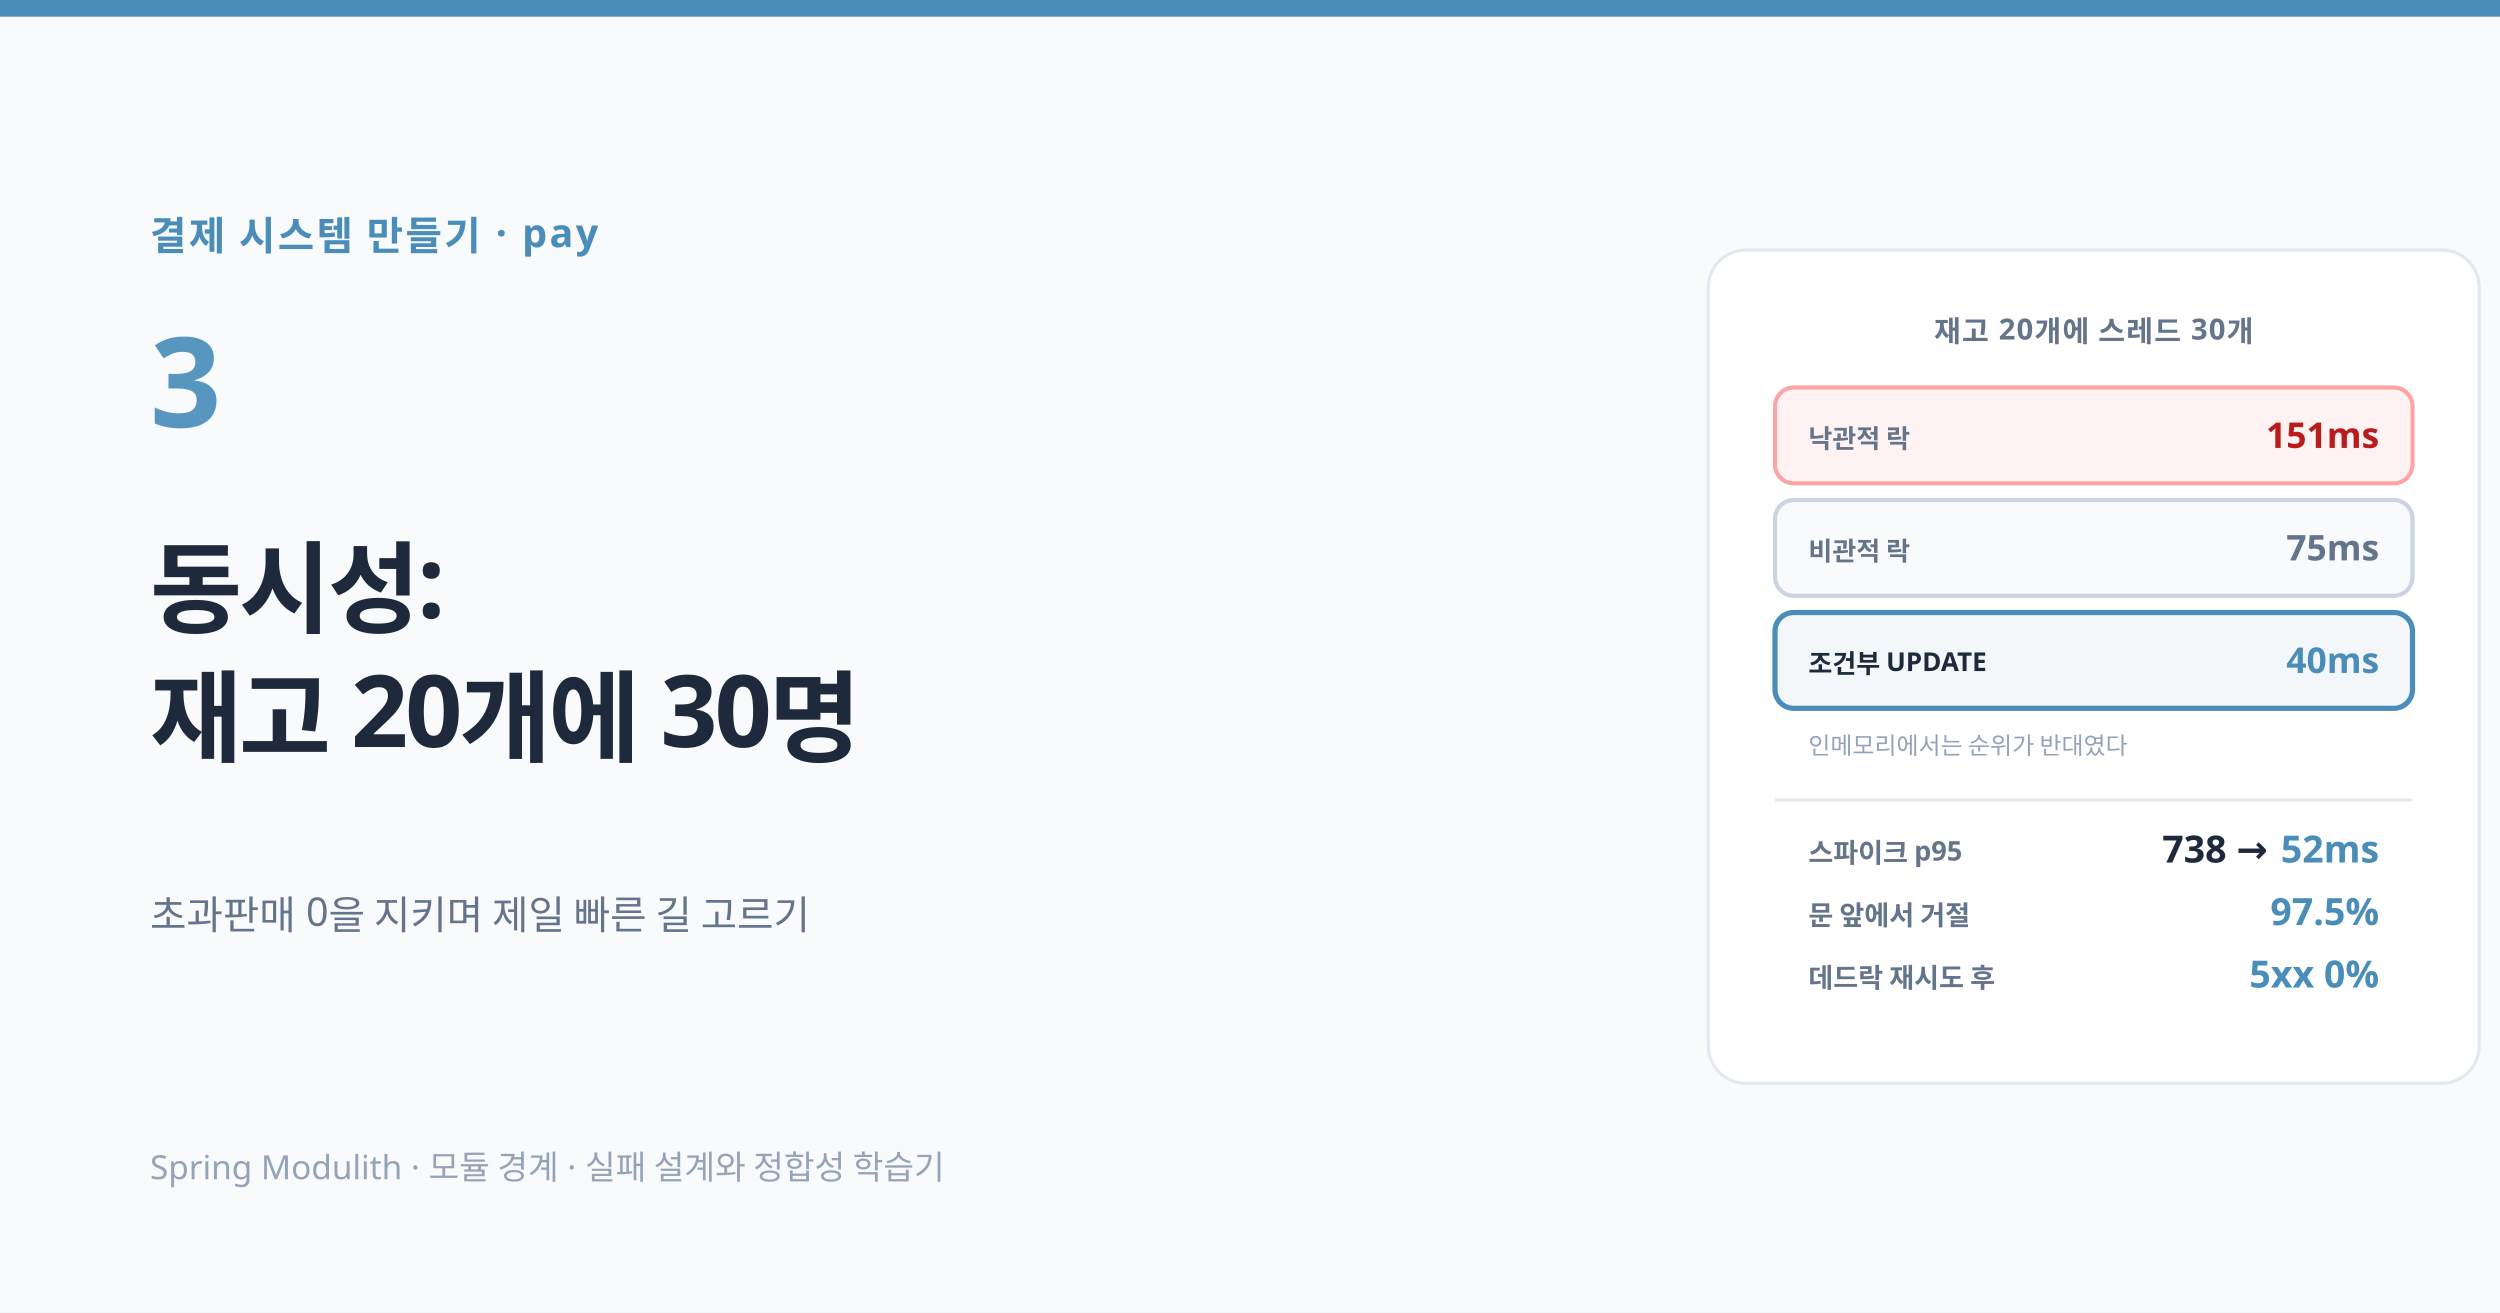
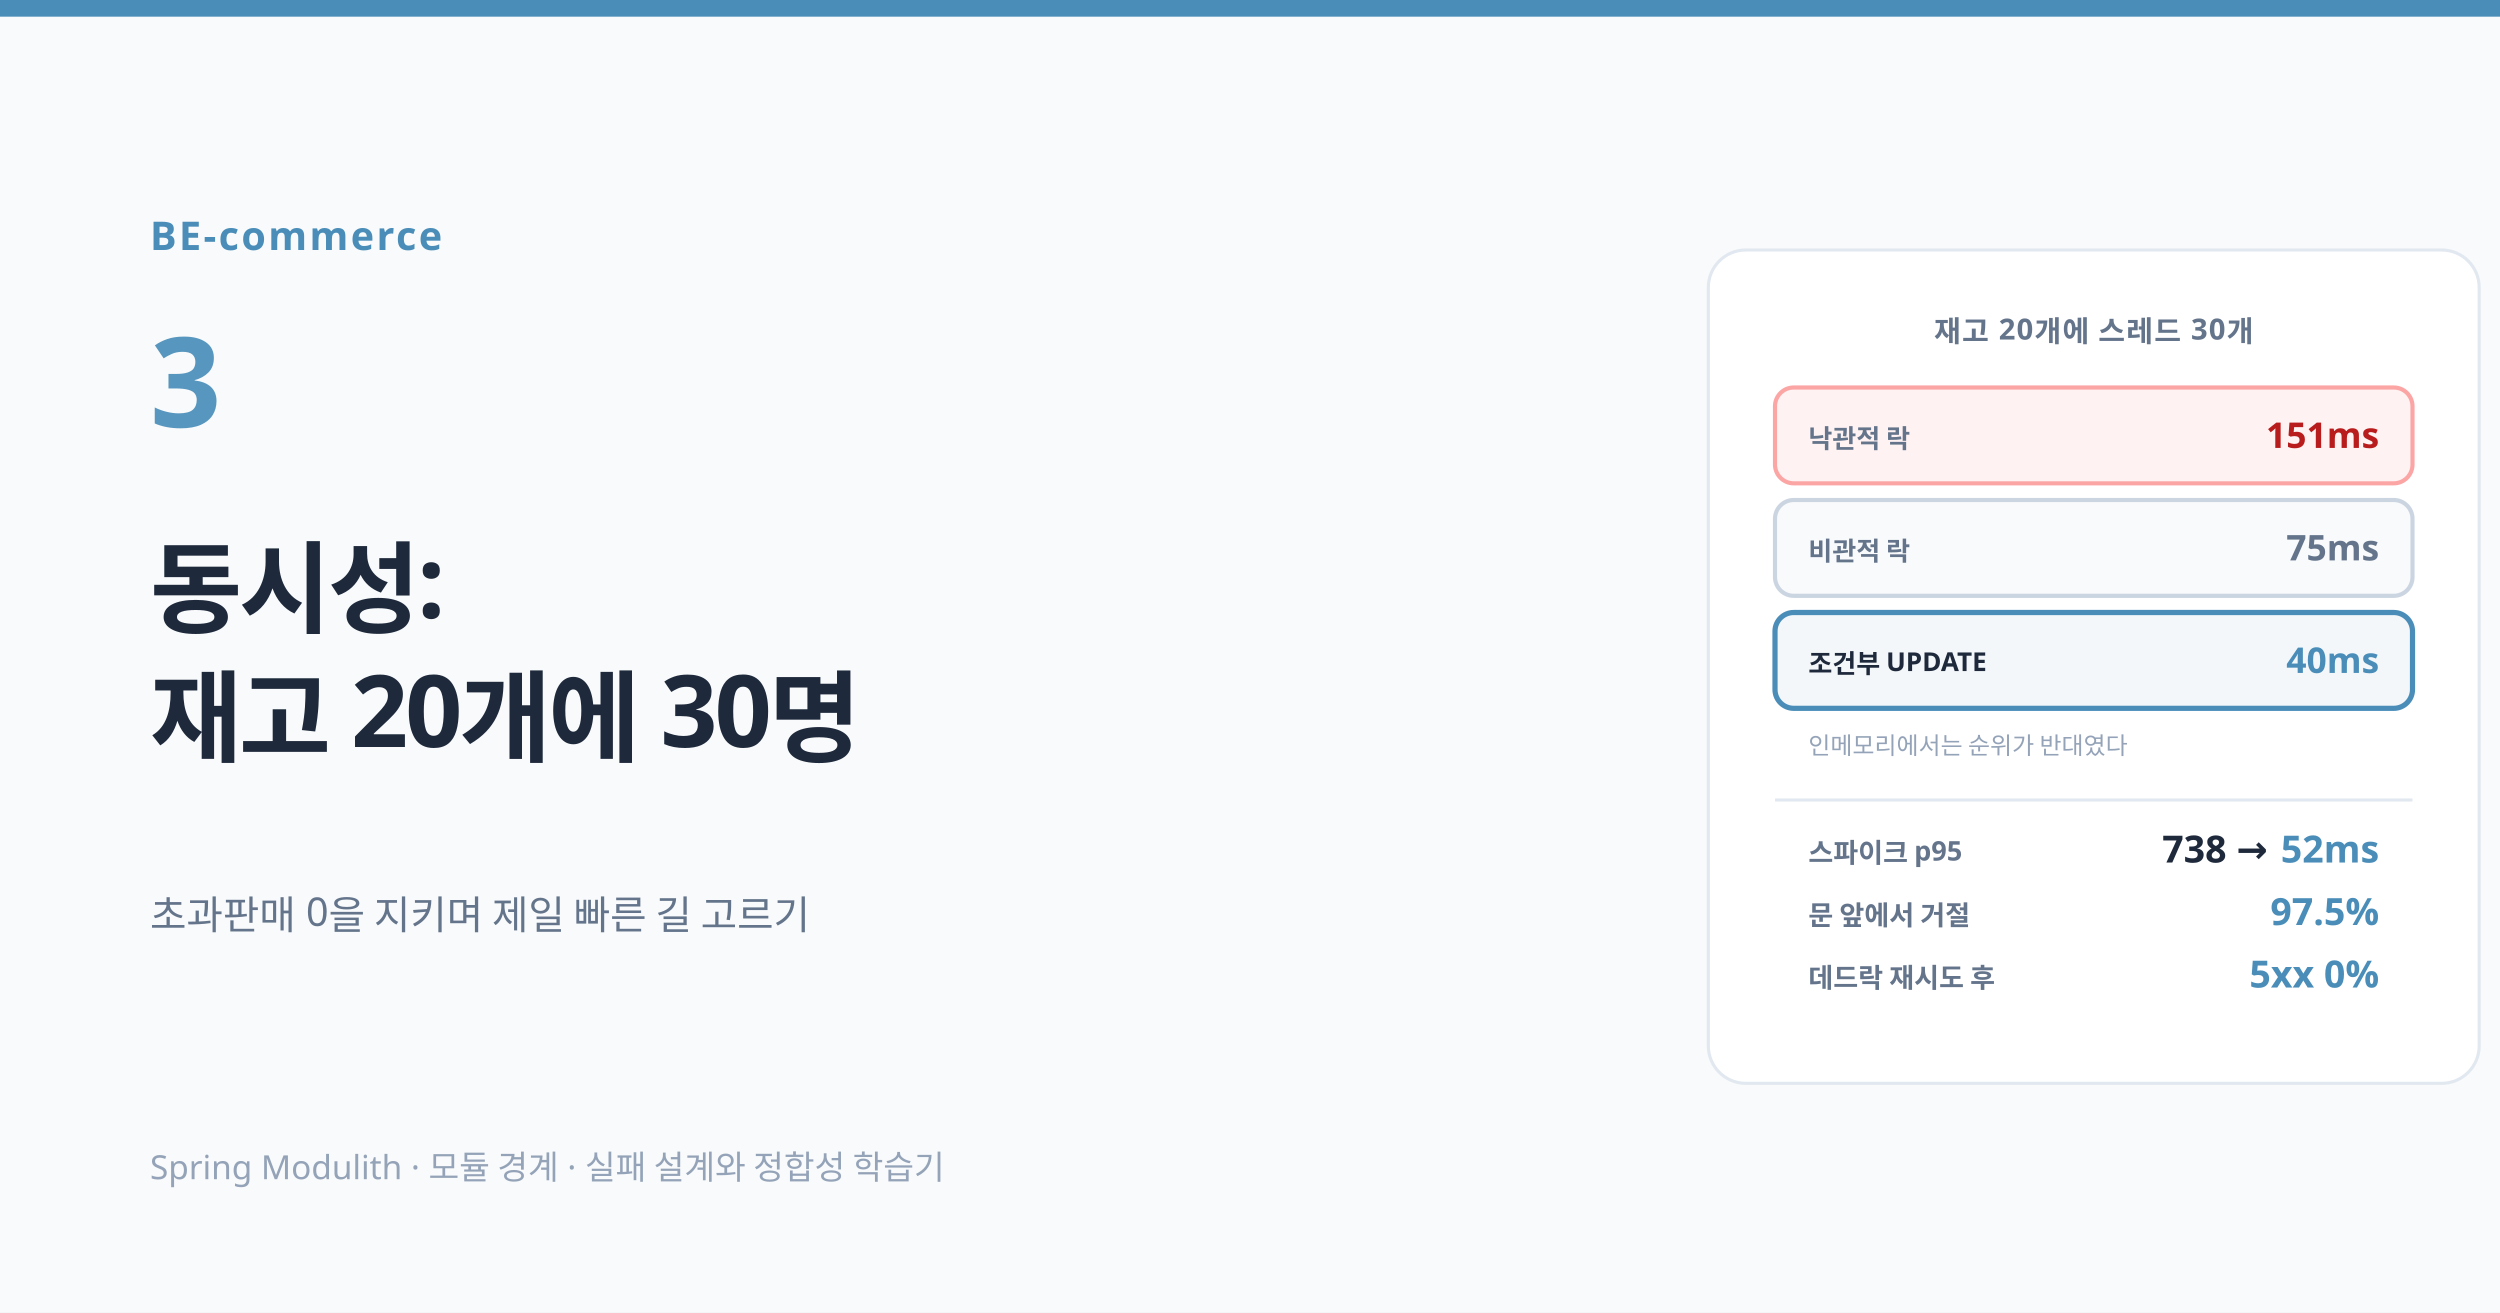
<svg xmlns="http://www.w3.org/2000/svg" viewBox="0 0 1200 630" font-family="'Pretendard', 'Apple SD Gothic Neo', system-ui, sans-serif">
  <rect width="1200" height="630" fill="#f8fafb" />
  <rect width="1200" height="8" fill="#4a8db8" />
  <rect x="820" y="120" width="370" height="400" rx="18" fill="#ffffff" stroke="#e2e8f0" stroke-width="1.5" />
  <text x="1005" y="164" text-anchor="middle" font-size="14" font-weight="700" fill="#64748b" letter-spacing="0.04em">재고 20개에 스레드 30개</text>
  <rect x="852" y="186" width="306" height="46" rx="9" fill="#fef2f2" stroke="#fca5a5" stroke-width="2" />
  <text x="868" y="215" font-size="12.5" font-weight="700" fill="#64748b">낙관적 락</text>
  <text x="1142" y="215" text-anchor="end" font-size="17" font-weight="900" fill="#b91c1c">151ms</text>
  <rect x="852" y="240" width="306" height="46" rx="9" fill="#f8fafb" stroke="#cbd5e1" stroke-width="2" />
  <text x="868" y="269" font-size="12.5" font-weight="700" fill="#64748b">비관적 락</text>
  <text x="1142" y="269" text-anchor="end" font-size="17" font-weight="900" fill="#64748b">75ms</text>
  <rect x="852" y="294" width="306" height="46" rx="9" fill="#4a8db810" stroke="#4a8db8" stroke-width="2.5" />
  <text x="868" y="323" font-size="12.5" font-weight="700" fill="#1e293b">조건부 UPDATE</text>
  <text x="1142" y="323" text-anchor="end" font-size="17" font-weight="900" fill="#4a8db8">40ms</text>
  <text x="868" y="362" font-size="11.5" fill="#94a3b8">인메모리에서는 순위가 반대였다</text>
  <line x1="852" y1="384" x2="1158" y2="384" stroke="#e2e8f0" stroke-width="1.5" />
  <text x="868" y="414" font-size="13" font-weight="700" fill="#64748b">스파이크 p95</text>
  <text x="1142" y="414" text-anchor="end" font-size="18" font-weight="900" fill="#1e293b">738 → <tspan fill="#4a8db8">52ms</tspan>
  </text>
  <text x="868" y="444" font-size="13" font-weight="700" fill="#64748b">문 앞에서 거절</text>
  <text x="1142" y="444" text-anchor="end" font-size="18" font-weight="900" fill="#4a8db8">97.5%</text>
  <text x="868" y="474" font-size="13" font-weight="700" fill="#64748b">데드락 재시도 후</text>
  <text x="1142" y="474" text-anchor="end" font-size="18" font-weight="900" fill="#4a8db8">5xx 0%</text>
-   <text x="72" y="120" font-size="19" font-weight="700" fill="#4a8db8" letter-spacing="0.06em">결제 시스템 만들기 · pay</text>
+   <text x="72" y="120" font-size="19" font-weight="700" fill="#4a8db8" letter-spacing="0.06em">BE-commerce</text>
  <text x="72" y="205" font-size="60" font-weight="900" fill="#4a8db8" opacity="0.92">3</text>
  <text x="72" y="300" font-size="48" font-weight="800" fill="#1e293b" letter-spacing="-0.03em">동시성:</text>
  <text x="72" y="362" font-size="48" font-weight="800" fill="#1e293b" letter-spacing="-0.03em">재고 20개에 30명</text>
  <text x="72" y="446" font-size="19" fill="#64748b">초과판매 0을 지키며 제일 빠른 길 고르기</text>
  <text x="72" y="566" font-size="16" fill="#94a3b8">Spring Modulith · 모듈 경계 · 실패 설계와 정합성 학습기</text>
</svg>
